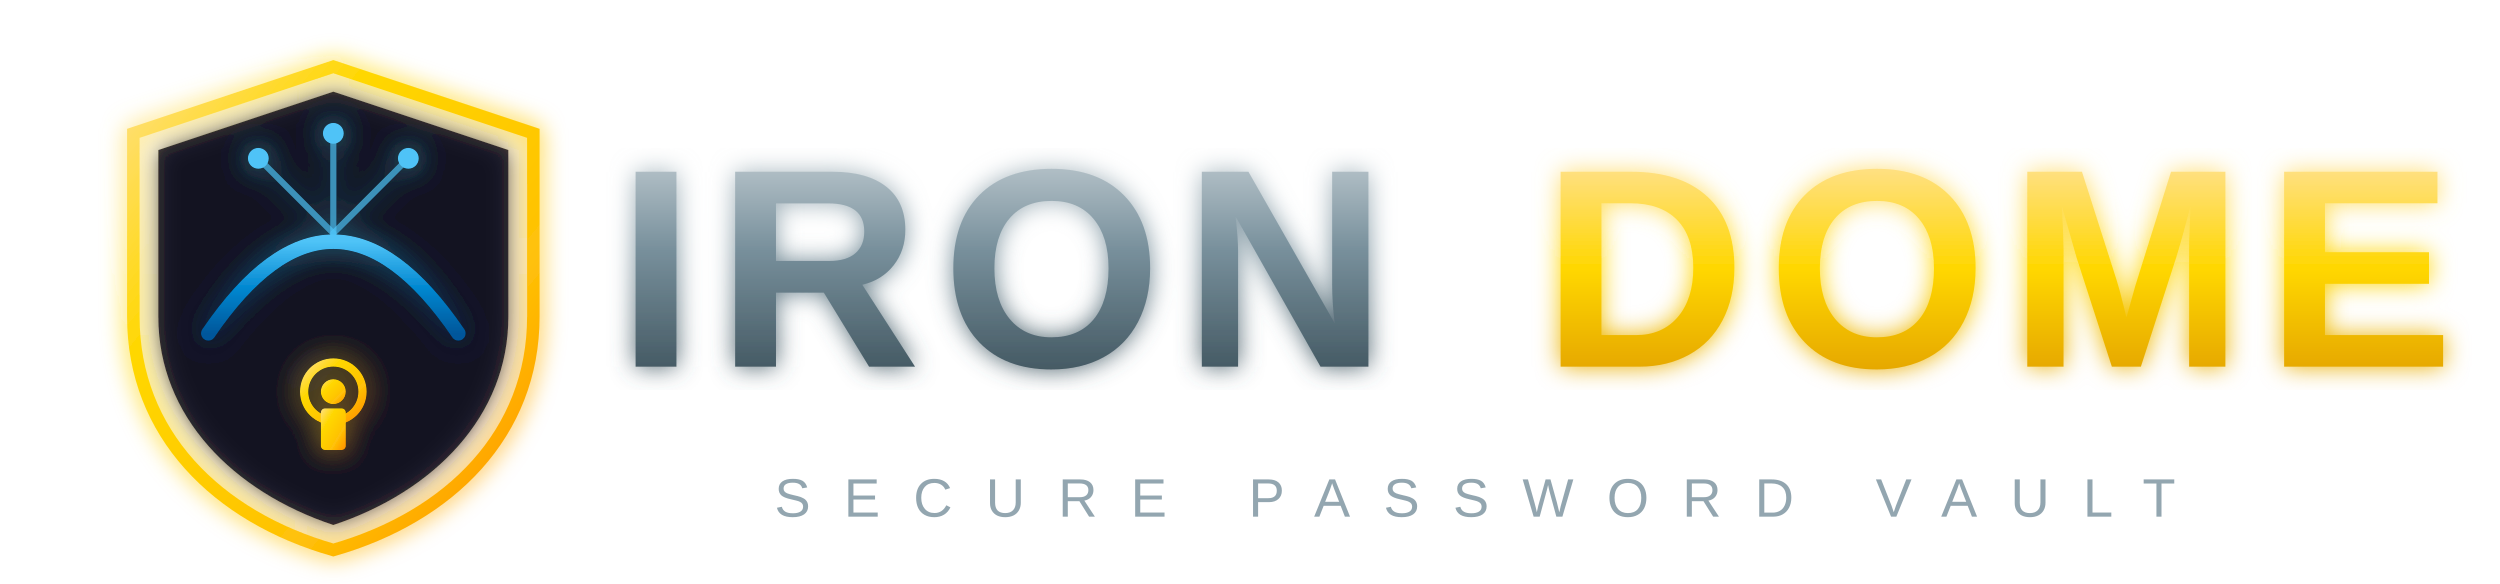
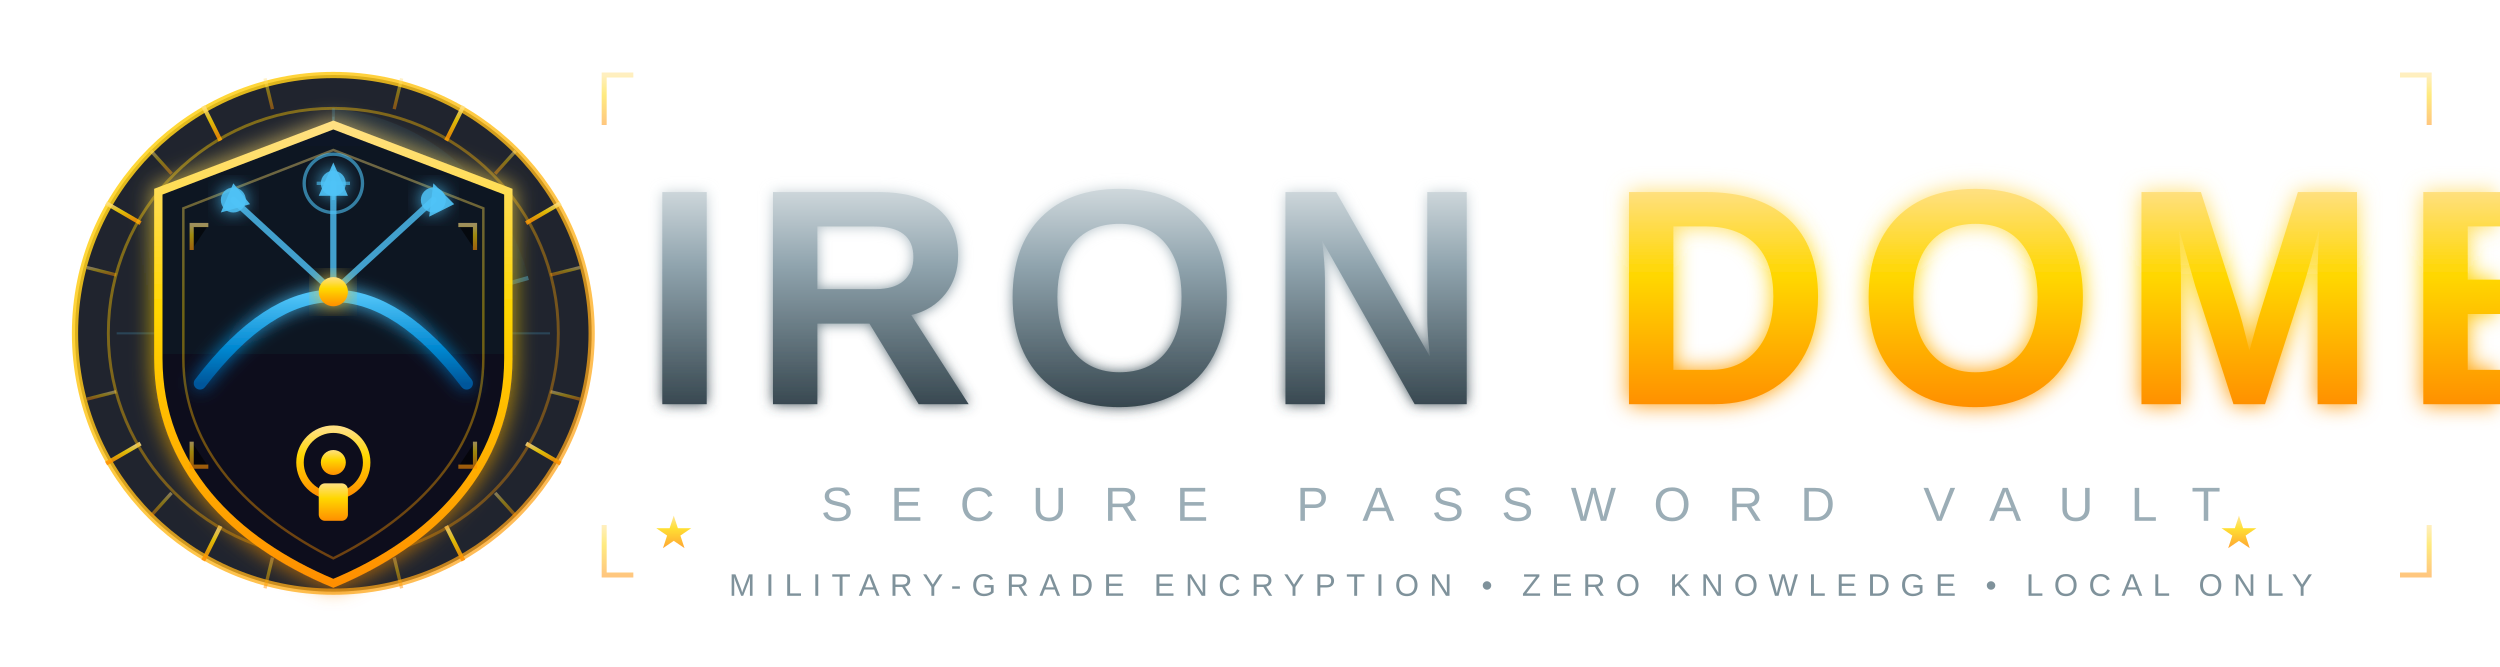
- <svg xmlns="http://www.w3.org/2000/svg" viewBox="0 0 600 140" width="600" height="140">
+ <svg xmlns="http://www.w3.org/2000/svg" viewBox="0 0 600 160" width="600" height="160">
  <defs>
-     <linearGradient id="shieldGold" x1="0%" y1="0%" x2="100%" y2="100%">
+     <linearGradient id="goldGrad" x1="0%" y1="0%" x2="0%" y2="100%">
      <stop offset="0%" stop-color="#FFE082" />
-       <stop offset="30%" stop-color="#FFD700" />
-       <stop offset="70%" stop-color="#FFC107" />
+       <stop offset="40%" stop-color="#FFD700" />
      <stop offset="100%" stop-color="#FF8F00" />
    </linearGradient>
-     <linearGradient id="textGold" x1="0%" y1="0%" x2="0%" y2="100%">
-       <stop offset="0%" stop-color="#FFE082" />
-       <stop offset="50%" stop-color="#FFD700" />
-       <stop offset="100%" stop-color="#E6A800" />
+     <linearGradient id="steelGrad" x1="0%" y1="0%" x2="0%" y2="100%">
+       <stop offset="0%" stop-color="#CFD8DC" />
+       <stop offset="35%" stop-color="#90A4AE" />
+       <stop offset="100%" stop-color="#37474F" />
    </linearGradient>
-     <linearGradient id="domeGrad" x1="0%" y1="0%" x2="0%" y2="100%">
+     <linearGradient id="domeBlue" x1="0%" y1="0%" x2="0%" y2="100%">
      <stop offset="0%" stop-color="#4FC3F7" />
-       <stop offset="50%" stop-color="#0288D1" />
+       <stop offset="60%" stop-color="#0288D1" />
      <stop offset="100%" stop-color="#01579B" />
    </linearGradient>
-     <linearGradient id="ironGrad" x1="0%" y1="0%" x2="0%" y2="100%">
-       <stop offset="0%" stop-color="#B0BEC5" />
-       <stop offset="40%" stop-color="#78909C" />
-       <stop offset="100%" stop-color="#455A64" />
+     <linearGradient id="ringGrad" x1="0%" y1="0%" x2="100%" y2="100%">
+       <stop offset="0%" stop-color="#FFD700" stop-opacity="0.9" />
+       <stop offset="100%" stop-color="#FF8F00" stop-opacity="0.7" />
    </linearGradient>
-     <filter id="glow">
-       <feGaussianBlur stdDeviation="3" result="blur" />
+     <linearGradient id="bgShield" x1="0%" y1="0%" x2="0%" y2="100%">
+       <stop offset="0%" stop-color="#0d1525" />
+       <stop offset="100%" stop-color="#0a0e1a" />
+     </linearGradient>
+     <filter id="goldGlow" x="-30%" y="-30%" width="160%" height="160%">
+       <feGaussianBlur stdDeviation="2.5" result="blur" />
      <feMerge>
        <feMergeNode in="blur" />
        <feMergeNode in="SourceGraphic" />
      </feMerge>
    </filter>
-     <filter id="softGlow">
-       <feGaussianBlur stdDeviation="6" result="blur" />
+     <filter id="blueGlow" x="-50%" y="-50%" width="200%" height="200%">
+       <feGaussianBlur stdDeviation="2" result="blur" />
+       <feMerge>
+         <feMergeNode in="blur" />
+         <feMergeNode in="SourceGraphic" />
+       </feMerge>
+     </filter>
+     <filter id="textGlow" x="-10%" y="-20%" width="120%" height="140%">
+       <feGaussianBlur stdDeviation="1.5" result="blur" />
      <feMerge>
        <feMergeNode in="blur" />
        <feMergeNode in="SourceGraphic" />
      </feMerge>
    </filter>
  </defs>
-   <g transform="translate(20, 8)" filter="url(#glow)">
-     <path d="M60,8 L108,24 L108,68 C108,96 88,116 60,124 C32,116 12,96 12,68 L12,24 Z" fill="none" stroke="url(#shieldGold)" stroke-width="3" />
-     <path d="M60,14 L102,28 L102,68 C102,92 84,110 60,118 C36,110 18,92 18,68 L18,28 Z" fill="#0a0e1a" opacity="0.85" />
-     <path d="M30,72 Q60,28 90,72" fill="none" stroke="url(#domeGrad)" stroke-width="3.5" stroke-linecap="round" />
-     <line x1="28" y1="72" x2="92" y2="72" stroke="url(#domeGrad)" stroke-width="2.5" stroke-linecap="round" />
-     <line x1="60" y1="48" x2="42" y2="30" stroke="#4FC3F7" stroke-width="1.5" opacity="0.7" stroke-linecap="round" />
-     <line x1="60" y1="48" x2="60" y2="24" stroke="#4FC3F7" stroke-width="1.5" opacity="0.7" stroke-linecap="round" />
-     <line x1="60" y1="48" x2="78" y2="30" stroke="#4FC3F7" stroke-width="1.5" opacity="0.7" stroke-linecap="round" />
-     <circle cx="42" cy="30" r="2.5" fill="#4FC3F7" filter="url(#softGlow)" />
-     <circle cx="60" cy="24" r="2.5" fill="#4FC3F7" filter="url(#softGlow)" />
-     <circle cx="78" cy="30" r="2.5" fill="#4FC3F7" filter="url(#softGlow)" />
-     <circle cx="60" cy="86" r="7" fill="none" stroke="url(#shieldGold)" stroke-width="2" />
-     <rect x="57" y="90" width="6" height="10" rx="1" fill="url(#shieldGold)" />
-     <circle cx="60" cy="86" r="3" fill="url(#shieldGold)" />
+   <g transform="translate(12, 8)">
+     <circle cx="68" cy="72" r="62" fill="#080c17" stroke="url(#ringGrad)" stroke-width="1.5" opacity="0.9" />
+     <g stroke="url(#goldGrad)" stroke-linecap="square" opacity="0.85">
+       <line x1="68" y1="10" x2="68" y2="18" />
+       <line x1="99" y1="17.9" x2="95.3" y2="25.3" />
+       <line x1="122.1" y1="41" x2="114.7" y2="45.3" />
+       <line x1="130" y1="72" x2="122" y2="72" />
+       <line x1="122.1" y1="103" x2="114.7" y2="98.7" />
+       <line x1="99" y1="126.1" x2="95.3" y2="118.7" />
+       <line x1="68" y1="134" x2="68" y2="126" />
+       <line x1="37" y1="126.1" x2="40.7" y2="118.7" />
+       <line x1="13.9" y1="103" x2="21.3" y2="98.7" />
+       <line x1="6" y1="72" x2="14" y2="72" />
+       <line x1="13.9" y1="41" x2="21.3" y2="45.3" />
+       <line x1="37" y1="17.9" x2="40.7" y2="25.3" />
+     </g>
+     <g stroke="url(#goldGrad)" stroke-width="0.8" stroke-linecap="square" opacity="0.45">
+       <line x1="84.3" y1="11.2" x2="82.7" y2="17.8" />
+       <line x1="111.5" y1="28.5" x2="107.1" y2="33.4" />
+       <line x1="126.8" y1="56.3" x2="120.5" y2="57.9" />
+       <line x1="126.8" y1="87.7" x2="120.5" y2="86.1" />
+       <line x1="111.5" y1="115.5" x2="107.1" y2="110.6" />
+       <line x1="84.3" y1="132.8" x2="82.7" y2="126.2" />
+       <line x1="51.7" y1="132.8" x2="53.3" y2="126.2" />
+       <line x1="24.5" y1="115.5" x2="28.9" y2="110.6" />
+       <line x1="9.2" y1="87.7" x2="15.5" y2="86.1" />
+       <line x1="9.2" y1="56.3" x2="15.5" y2="57.9" />
+       <line x1="24.5" y1="28.5" x2="28.9" y2="33.4" />
+       <line x1="51.7" y1="11.2" x2="53.3" y2="17.8" />
+     </g>
+     <circle cx="68" cy="72" r="54" fill="none" stroke="url(#ringGrad)" stroke-width="0.7" opacity="0.5" />
+     <path d="M68,72 L68,18 A54,54 0 0,1 114.8,58.7 Z" fill="url(#domeBlue)" opacity="0.07" />
+     <line x1="68" y1="72" x2="114.8" y2="58.7" stroke="#4FC3F7" stroke-width="1" opacity="0.4" />
+     <line x1="68" y1="72" x2="68" y2="18" stroke="#4FC3F7" stroke-width="0.7" opacity="0.2" />
+     <line x1="68" y1="20" x2="68" y2="124" stroke="#4FC3F7" stroke-width="0.5" opacity="0.2" />
+     <line x1="16" y1="72" x2="120" y2="72" stroke="#4FC3F7" stroke-width="0.5" opacity="0.2" />
+     <path d="M68,22 L110,38 L110,78 C110,104 92,122 68,132 C44,122 26,104 26,78 L26,38 Z" fill="url(#bgShield)" stroke="url(#goldGrad)" stroke-width="2" filter="url(#goldGlow)" />
+     <path d="M68,28 L104,42 L104,78 C104,100 88,116 68,126 C48,116 32,100 32,78 L32,42 Z" fill="none" stroke="url(#goldGrad)" stroke-width="0.6" opacity="0.4" />
+     <path d="M36,84 Q68,42 100,84" fill="none" stroke="url(#domeBlue)" stroke-width="3" stroke-linecap="round" filter="url(#blueGlow)" />
+     <line x1="34" y1="84" x2="102" y2="84" stroke="url(#domeBlue)" stroke-width="2" stroke-linecap="round" opacity="0.8" />
+     <line x1="68" y1="62" x2="44" y2="40" stroke="#4FC3F7" stroke-width="1.5" stroke-linecap="round" opacity="0.8" />
+     <polygon points="44,36 41,43 48,41" fill="#4FC3F7" opacity="0.9" />
+     <line x1="68" y1="62" x2="68" y2="36" stroke="#4FC3F7" stroke-width="1.5" stroke-linecap="round" opacity="0.8" />
+     <polygon points="68,31 64.5,39 71.5,39" fill="#4FC3F7" opacity="0.9" />
+     <line x1="68" y1="62" x2="92" y2="40" stroke="#4FC3F7" stroke-width="1.5" stroke-linecap="round" opacity="0.8" />
+     <polygon points="92,36 91,44 97,41" fill="#4FC3F7" opacity="0.9" />
+     <circle cx="44" cy="40" r="3" fill="#4FC3F7" filter="url(#blueGlow)" opacity="0.9" />
+     <circle cx="68" cy="36" r="3" fill="#4FC3F7" filter="url(#blueGlow)" opacity="0.9" />
+     <circle cx="92" cy="40" r="3" fill="#4FC3F7" filter="url(#blueGlow)" opacity="0.9" />
+     <circle cx="68" cy="36" r="7" fill="none" stroke="#4FC3F7" stroke-width="0.8" opacity="0.6" />
+     <line x1="64" y1="36" x2="72" y2="36" stroke="#4FC3F7" stroke-width="0.8" opacity="0.6" />
+     <line x1="68" y1="32" x2="68" y2="40" stroke="#4FC3F7" stroke-width="0.8" opacity="0.6" />
+     <circle cx="68" cy="62" r="3.5" fill="url(#goldGrad)" filter="url(#goldGlow)" />
+     <circle cx="68" cy="103" r="8" fill="none" stroke="url(#goldGrad)" stroke-width="1.8" />
+     <rect x="64.5" y="108" width="7" height="9" rx="1.5" fill="url(#goldGrad)" />
+     <circle cx="68" cy="103" r="3" fill="url(#goldGrad)" />
+     <g stroke="url(#goldGrad)" stroke-width="1" opacity="0.6">
+       <polyline points="38,46 34,46 34,52" />
+       <polyline points="98,46 102,46 102,52" />
+       <polyline points="38,104 34,104 34,98" />
+       <polyline points="98,104 102,104 102,98" />
+     </g>
  </g>
-   <text x="148" y="88" font-family="'Helvetica Neue', Arial, sans-serif" font-size="68" font-weight="800" letter-spacing="5" fill="url(#ironGrad)" filter="url(#glow)">IRON</text>
-   <text x="370" y="88" font-family="'Helvetica Neue', Arial, sans-serif" font-size="68" font-weight="800" letter-spacing="5" fill="url(#textGold)" filter="url(#glow)">DOME</text>
-   <line x1="148" y1="100" x2="560" y2="100" stroke="url(#shieldGold)" stroke-width="1.5" opacity="0.4" />
-   <text x="354" y="124" text-anchor="middle" font-family="'Helvetica Neue', Arial, sans-serif" font-size="13" font-weight="400" letter-spacing="8" fill="#78909C" opacity="0.8">SECURE PASSWORD VAULT</text>
+   <g stroke="url(#goldGrad)" stroke-width="1.2" opacity="0.5" fill="none">
+     <polyline points="152,18 145,18 145,30" />
+     <polyline points="576,18 583,18 583,30" />
+     <polyline points="152,138 145,138 145,126" />
+     <polyline points="576,138 583,138 583,126" />
+   </g>
+   <text x="154" y="97" font-family="'Helvetica Neue', 'Arial Narrow', Arial, sans-serif" font-size="74" font-weight="900" letter-spacing="6" fill="url(#steelGrad)" filter="url(#textGlow)">IRON</text>
+   <text x="386" y="97" font-family="'Helvetica Neue', 'Arial Narrow', Arial, sans-serif" font-size="74" font-weight="900" letter-spacing="6" fill="url(#goldGrad)" filter="url(#goldGlow)">DOME</text>
+   <line x1="154" y1="108" x2="577" y2="108" stroke="url(#goldGrad)" stroke-width="1.2" opacity="0.35" />
+   <polygon points="162,121 163.8,126.5 169.6,126.5 164.9,129.7 166.7,135.2 162,132 157.3,135.2 159.1,129.7 154.4,126.5 160.2,126.5" fill="url(#goldGrad)" opacity="0.8" transform="scale(0.55) translate(132,104)" />
+   <polygon points="162,121 163.8,126.5 169.6,126.5 164.9,129.7 166.7,135.2 162,132 157.3,135.2 159.1,129.7 154.4,126.5 160.2,126.5" fill="url(#goldGrad)" opacity="0.8" transform="scale(0.55) translate(815,104)" />
+   <text x="365" y="125" text-anchor="middle" font-family="'Helvetica Neue', Arial, sans-serif" font-size="11.5" font-weight="500" letter-spacing="9" fill="#90A4AE" opacity="0.9">SECURE PASSWORD VAULT</text>
+   <text x="365" y="143" text-anchor="middle" font-family="'Helvetica Neue', Arial, sans-serif" font-size="7.5" font-weight="400" letter-spacing="2.5" fill="#546E7A" opacity="0.75">MILITARY-GRADE ENCRYPTION  •  ZERO KNOWLEDGE  •  LOCAL ONLY</text>
</svg>
